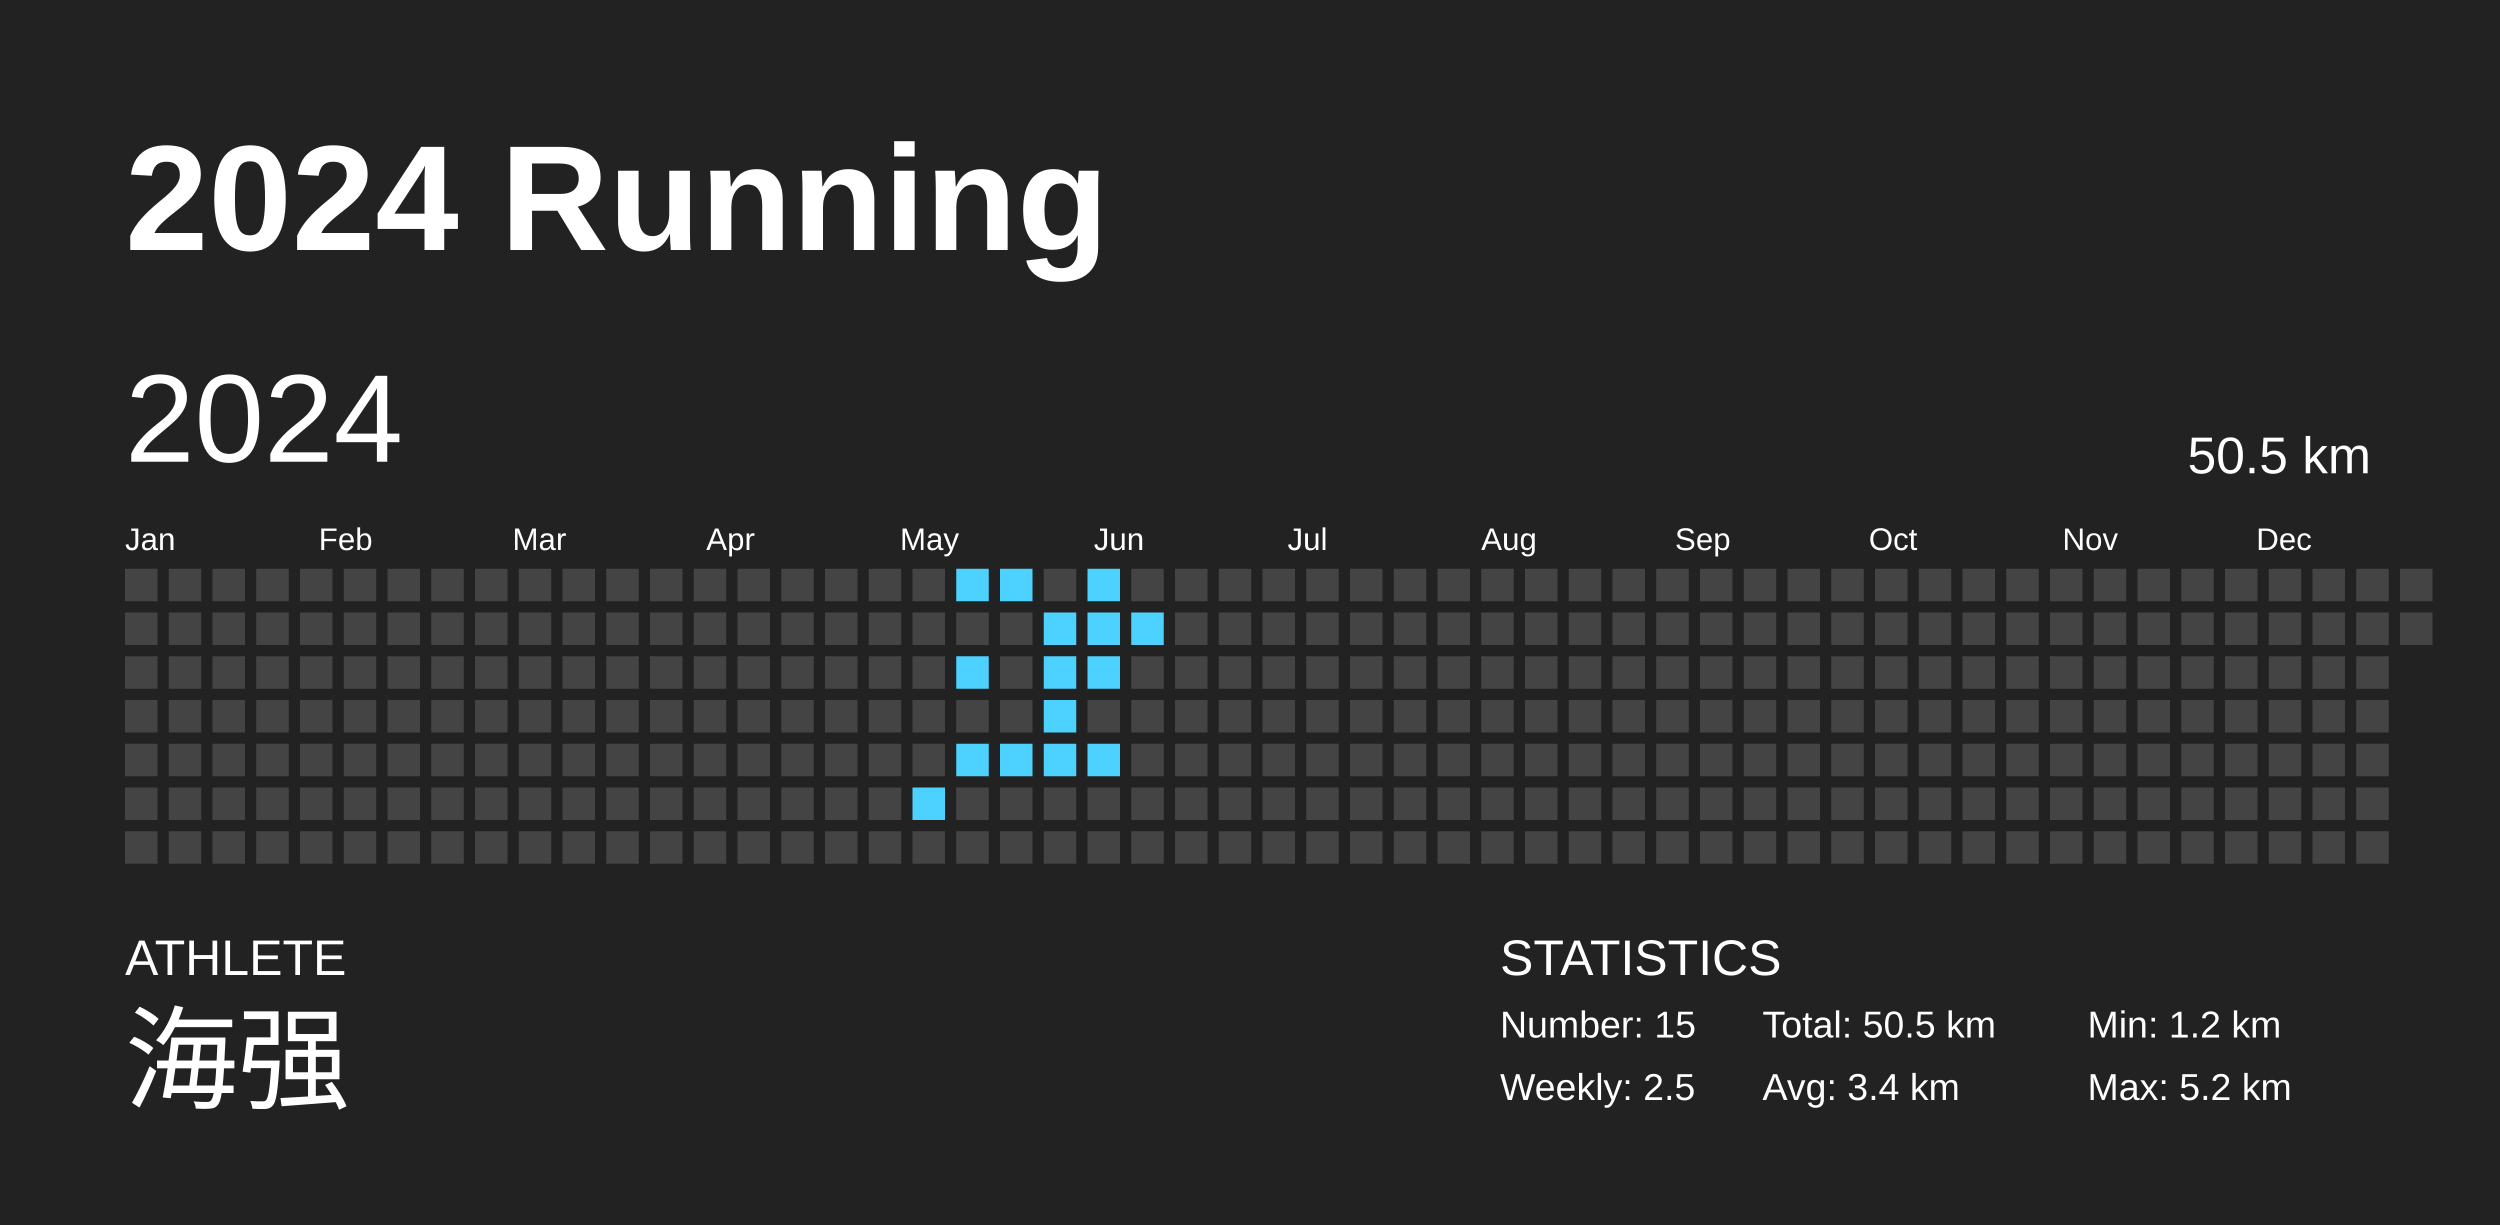
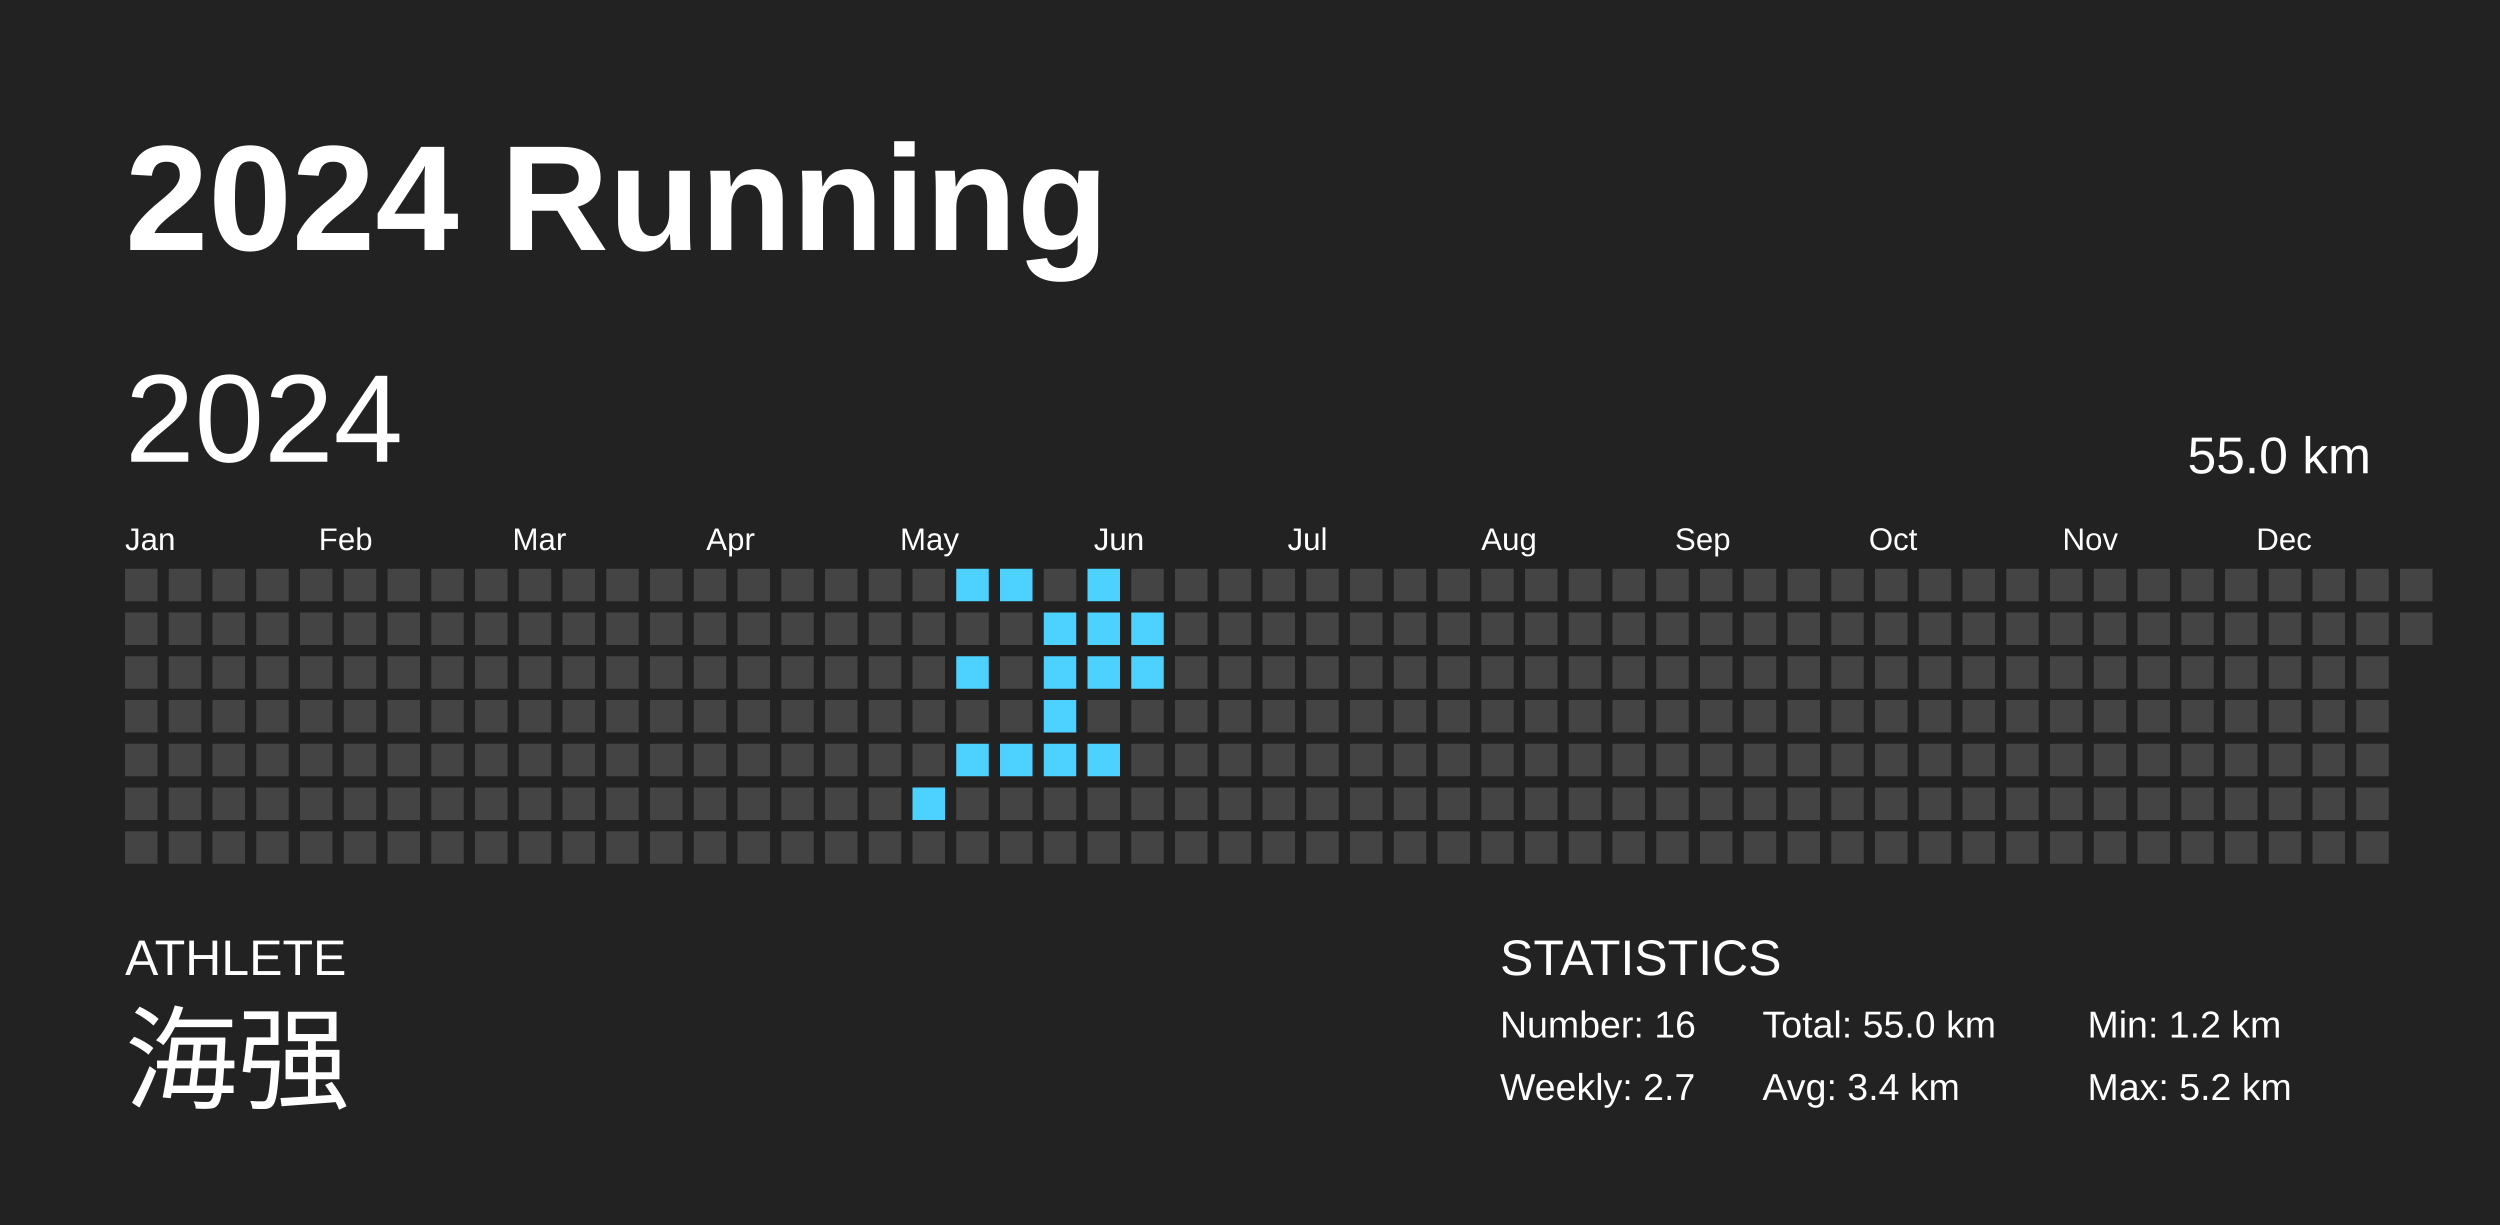
<svg xmlns="http://www.w3.org/2000/svg" baseProfile="full" height="98mm" version="1.1" viewBox="0,0,200,98" width="200mm">
  <defs />
  <rect fill="#222222" height="98" width="200" x="0" y="0" />
  <text fill="#FFFFFF" style="font-size:12px; font-family:Arial; font-weight:bold;" x="10" y="20">2024 Running</text>
  <text fill="#FFFFFF" style="font-size:4px; font-family:Arial" x="10" y="78">ATHLETE</text>
  <text fill="#FFFFFF" style="font-size:9px; font-family:Arial" x="10" y="88">海强</text>
  <text fill="#FFFFFF" style="font-size:4px; font-family:Arial" x="120" y="78">STATISTICS</text>
-   <text fill="#FFFFFF" style="font-size:3px; font-family:Arial" x="120" y="83">Number: 15</text>
-   <text fill="#FFFFFF" style="font-size:3px; font-family:Arial" x="120" y="88">Weekly: 2.5</text>
-   <text fill="#FFFFFF" style="font-size:3px; font-family:Arial" x="141" y="83">Total: 50.5 km</text>
+   <text fill="#FFFFFF" style="font-size:3px; font-family:Arial" x="120" y="83">Number: 16</text>
+   <text fill="#FFFFFF" style="font-size:3px; font-family:Arial" x="120" y="88">Weekly: 2.7</text>
+   <text fill="#FFFFFF" style="font-size:3px; font-family:Arial" x="141" y="83">Total: 55.0 km</text>
  <text fill="#FFFFFF" style="font-size:3px; font-family:Arial" x="141" y="88">Avg: 3.4 km</text>
  <text fill="#FFFFFF" style="font-size:3px; font-family:Arial" x="167" y="83">Min: 1.2 km</text>
  <text fill="#FFFFFF" style="font-size:3px; font-family:Arial" x="167" y="88">Max: 5.2 km</text>
  <text dominant-baseline="hanging" fill="#FFFFFF" style="font-size:10.0px; font-family:Arial;" x="10" y="30">2024</text>
-   <text dominant-baseline="hanging" fill="#FFFFFF" style="font-size:4.125px; font-family:Arial;" x="175" y="35">50.5 km</text>
+   <text dominant-baseline="hanging" fill="#FFFFFF" style="font-size:4.125px; font-family:Arial;" x="175" y="35">55.0 km</text>
  <text fill="#FFFFFF" style="font-size:2.5px; font-family:Arial" x="10.0" y="44">Jan</text>
  <text fill="#FFFFFF" style="font-size:2.5px; font-family:Arial" x="25.5" y="44">Feb</text>
  <text fill="#FFFFFF" style="font-size:2.5px; font-family:Arial" x="41.0" y="44">Mar</text>
  <text fill="#FFFFFF" style="font-size:2.5px; font-family:Arial" x="56.5" y="44">Apr</text>
  <text fill="#FFFFFF" style="font-size:2.5px; font-family:Arial" x="72.0" y="44">May</text>
  <text fill="#FFFFFF" style="font-size:2.5px; font-family:Arial" x="87.5" y="44">Jun</text>
  <text fill="#FFFFFF" style="font-size:2.5px; font-family:Arial" x="103.0" y="44">Jul</text>
  <text fill="#FFFFFF" style="font-size:2.5px; font-family:Arial" x="118.5" y="44">Aug</text>
  <text fill="#FFFFFF" style="font-size:2.5px; font-family:Arial" x="134.0" y="44">Sep</text>
  <text fill="#FFFFFF" style="font-size:2.5px; font-family:Arial" x="149.5" y="44">Oct</text>
  <text fill="#FFFFFF" style="font-size:2.5px; font-family:Arial" x="165.0" y="44">Nov</text>
  <text fill="#FFFFFF" style="font-size:2.5px; font-family:Arial" x="180.5" y="44">Dec</text>
  <rect fill="#444444" height="2.6" width="2.6" x="10.0" y="45.5" />
  <rect fill="#444444" height="2.6" width="2.6" x="10.0" y="49.0" />
  <rect fill="#444444" height="2.6" width="2.6" x="10.0" y="52.5" />
  <rect fill="#444444" height="2.6" width="2.6" x="10.0" y="56.0" />
  <rect fill="#444444" height="2.6" width="2.6" x="10.0" y="59.5" />
  <rect fill="#444444" height="2.6" width="2.6" x="10.0" y="63.0" />
  <rect fill="#444444" height="2.6" width="2.6" x="10.0" y="66.5" />
  <rect fill="#444444" height="2.6" width="2.6" x="13.5" y="45.5" />
  <rect fill="#444444" height="2.6" width="2.6" x="13.5" y="49.0" />
  <rect fill="#444444" height="2.6" width="2.6" x="13.5" y="52.5" />
  <rect fill="#444444" height="2.6" width="2.6" x="13.5" y="56.0" />
  <rect fill="#444444" height="2.6" width="2.6" x="13.5" y="59.5" />
  <rect fill="#444444" height="2.6" width="2.6" x="13.5" y="63.0" />
  <rect fill="#444444" height="2.6" width="2.6" x="13.5" y="66.5" />
  <rect fill="#444444" height="2.6" width="2.6" x="17.0" y="45.5" />
  <rect fill="#444444" height="2.6" width="2.6" x="17.0" y="49.0" />
  <rect fill="#444444" height="2.6" width="2.6" x="17.0" y="52.5" />
  <rect fill="#444444" height="2.6" width="2.6" x="17.0" y="56.0" />
  <rect fill="#444444" height="2.6" width="2.6" x="17.0" y="59.5" />
  <rect fill="#444444" height="2.6" width="2.6" x="17.0" y="63.0" />
  <rect fill="#444444" height="2.6" width="2.6" x="17.0" y="66.5" />
  <rect fill="#444444" height="2.6" width="2.6" x="20.5" y="45.5" />
  <rect fill="#444444" height="2.6" width="2.6" x="20.5" y="49.0" />
  <rect fill="#444444" height="2.6" width="2.6" x="20.5" y="52.5" />
  <rect fill="#444444" height="2.6" width="2.6" x="20.5" y="56.0" />
  <rect fill="#444444" height="2.6" width="2.6" x="20.5" y="59.5" />
  <rect fill="#444444" height="2.6" width="2.6" x="20.5" y="63.0" />
  <rect fill="#444444" height="2.6" width="2.6" x="20.5" y="66.5" />
  <rect fill="#444444" height="2.6" width="2.6" x="24.0" y="45.5" />
  <rect fill="#444444" height="2.6" width="2.6" x="24.0" y="49.0" />
  <rect fill="#444444" height="2.6" width="2.6" x="24.0" y="52.5" />
  <rect fill="#444444" height="2.6" width="2.6" x="24.0" y="56.0" />
  <rect fill="#444444" height="2.6" width="2.6" x="24.0" y="59.5" />
  <rect fill="#444444" height="2.6" width="2.6" x="24.0" y="63.0" />
  <rect fill="#444444" height="2.6" width="2.6" x="24.0" y="66.5" />
  <rect fill="#444444" height="2.6" width="2.6" x="27.5" y="45.5" />
  <rect fill="#444444" height="2.6" width="2.6" x="27.5" y="49.0" />
  <rect fill="#444444" height="2.6" width="2.6" x="27.5" y="52.5" />
  <rect fill="#444444" height="2.6" width="2.6" x="27.5" y="56.0" />
  <rect fill="#444444" height="2.6" width="2.6" x="27.5" y="59.5" />
  <rect fill="#444444" height="2.6" width="2.6" x="27.5" y="63.0" />
  <rect fill="#444444" height="2.6" width="2.6" x="27.5" y="66.5" />
  <rect fill="#444444" height="2.6" width="2.6" x="31.0" y="45.5" />
  <rect fill="#444444" height="2.6" width="2.6" x="31.0" y="49.0" />
  <rect fill="#444444" height="2.6" width="2.6" x="31.0" y="52.5" />
  <rect fill="#444444" height="2.6" width="2.6" x="31.0" y="56.0" />
  <rect fill="#444444" height="2.6" width="2.6" x="31.0" y="59.5" />
  <rect fill="#444444" height="2.6" width="2.6" x="31.0" y="63.0" />
  <rect fill="#444444" height="2.6" width="2.6" x="31.0" y="66.5" />
  <rect fill="#444444" height="2.6" width="2.6" x="34.5" y="45.5" />
  <rect fill="#444444" height="2.6" width="2.6" x="34.5" y="49.0" />
  <rect fill="#444444" height="2.6" width="2.6" x="34.5" y="52.5" />
  <rect fill="#444444" height="2.6" width="2.6" x="34.5" y="56.0" />
  <rect fill="#444444" height="2.6" width="2.6" x="34.5" y="59.5" />
  <rect fill="#444444" height="2.6" width="2.6" x="34.5" y="63.0" />
  <rect fill="#444444" height="2.6" width="2.6" x="34.5" y="66.5" />
  <rect fill="#444444" height="2.6" width="2.6" x="38.0" y="45.5" />
  <rect fill="#444444" height="2.6" width="2.6" x="38.0" y="49.0" />
  <rect fill="#444444" height="2.6" width="2.6" x="38.0" y="52.5" />
  <rect fill="#444444" height="2.6" width="2.6" x="38.0" y="56.0" />
  <rect fill="#444444" height="2.6" width="2.6" x="38.0" y="59.5" />
  <rect fill="#444444" height="2.6" width="2.6" x="38.0" y="63.0" />
  <rect fill="#444444" height="2.6" width="2.6" x="38.0" y="66.5" />
  <rect fill="#444444" height="2.6" width="2.6" x="41.5" y="45.5" />
  <rect fill="#444444" height="2.6" width="2.6" x="41.5" y="49.0" />
  <rect fill="#444444" height="2.6" width="2.6" x="41.5" y="52.5" />
  <rect fill="#444444" height="2.6" width="2.6" x="41.5" y="56.0" />
  <rect fill="#444444" height="2.6" width="2.6" x="41.5" y="59.5" />
  <rect fill="#444444" height="2.6" width="2.6" x="41.5" y="63.0" />
  <rect fill="#444444" height="2.6" width="2.6" x="41.5" y="66.5" />
  <rect fill="#444444" height="2.6" width="2.6" x="45.0" y="45.5" />
  <rect fill="#444444" height="2.6" width="2.6" x="45.0" y="49.0" />
  <rect fill="#444444" height="2.6" width="2.6" x="45.0" y="52.5" />
  <rect fill="#444444" height="2.6" width="2.6" x="45.0" y="56.0" />
  <rect fill="#444444" height="2.6" width="2.6" x="45.0" y="59.5" />
  <rect fill="#444444" height="2.6" width="2.6" x="45.0" y="63.0" />
  <rect fill="#444444" height="2.6" width="2.6" x="45.0" y="66.5" />
  <rect fill="#444444" height="2.6" width="2.6" x="48.5" y="45.5" />
  <rect fill="#444444" height="2.6" width="2.6" x="48.5" y="49.0" />
  <rect fill="#444444" height="2.6" width="2.6" x="48.5" y="52.5" />
  <rect fill="#444444" height="2.6" width="2.6" x="48.5" y="56.0" />
  <rect fill="#444444" height="2.6" width="2.6" x="48.5" y="59.5" />
  <rect fill="#444444" height="2.6" width="2.6" x="48.5" y="63.0" />
  <rect fill="#444444" height="2.6" width="2.6" x="48.5" y="66.5" />
  <rect fill="#444444" height="2.6" width="2.6" x="52.0" y="45.5" />
  <rect fill="#444444" height="2.6" width="2.6" x="52.0" y="49.0" />
  <rect fill="#444444" height="2.6" width="2.6" x="52.0" y="52.5" />
  <rect fill="#444444" height="2.6" width="2.6" x="52.0" y="56.0" />
  <rect fill="#444444" height="2.6" width="2.6" x="52.0" y="59.5" />
  <rect fill="#444444" height="2.6" width="2.6" x="52.0" y="63.0" />
  <rect fill="#444444" height="2.6" width="2.6" x="52.0" y="66.5" />
  <rect fill="#444444" height="2.6" width="2.6" x="55.5" y="45.5" />
  <rect fill="#444444" height="2.6" width="2.6" x="55.5" y="49.0" />
  <rect fill="#444444" height="2.6" width="2.6" x="55.5" y="52.5" />
  <rect fill="#444444" height="2.6" width="2.6" x="55.5" y="56.0" />
  <rect fill="#444444" height="2.6" width="2.6" x="55.5" y="59.5" />
  <rect fill="#444444" height="2.6" width="2.6" x="55.5" y="63.0" />
  <rect fill="#444444" height="2.6" width="2.6" x="55.5" y="66.5" />
  <rect fill="#444444" height="2.6" width="2.6" x="59.0" y="45.5" />
  <rect fill="#444444" height="2.6" width="2.6" x="59.0" y="49.0" />
  <rect fill="#444444" height="2.6" width="2.6" x="59.0" y="52.5" />
  <rect fill="#444444" height="2.6" width="2.6" x="59.0" y="56.0" />
  <rect fill="#444444" height="2.6" width="2.6" x="59.0" y="59.5" />
  <rect fill="#444444" height="2.6" width="2.6" x="59.0" y="63.0" />
  <rect fill="#444444" height="2.6" width="2.6" x="59.0" y="66.5" />
  <rect fill="#444444" height="2.6" width="2.6" x="62.5" y="45.5" />
  <rect fill="#444444" height="2.6" width="2.6" x="62.5" y="49.0" />
  <rect fill="#444444" height="2.6" width="2.6" x="62.5" y="52.5" />
  <rect fill="#444444" height="2.6" width="2.6" x="62.5" y="56.0" />
  <rect fill="#444444" height="2.6" width="2.6" x="62.5" y="59.5" />
  <rect fill="#444444" height="2.6" width="2.6" x="62.5" y="63.0" />
  <rect fill="#444444" height="2.6" width="2.6" x="62.5" y="66.5" />
  <rect fill="#444444" height="2.6" width="2.6" x="66.0" y="45.5" />
  <rect fill="#444444" height="2.6" width="2.6" x="66.0" y="49.0" />
  <rect fill="#444444" height="2.6" width="2.6" x="66.0" y="52.5" />
  <rect fill="#444444" height="2.6" width="2.6" x="66.0" y="56.0" />
  <rect fill="#444444" height="2.6" width="2.6" x="66.0" y="59.5" />
  <rect fill="#444444" height="2.6" width="2.6" x="66.0" y="63.0" />
  <rect fill="#444444" height="2.6" width="2.6" x="66.0" y="66.5" />
  <rect fill="#444444" height="2.6" width="2.6" x="69.5" y="45.5" />
  <rect fill="#444444" height="2.6" width="2.6" x="69.5" y="49.0" />
  <rect fill="#444444" height="2.6" width="2.6" x="69.5" y="52.5" />
  <rect fill="#444444" height="2.6" width="2.6" x="69.5" y="56.0" />
  <rect fill="#444444" height="2.6" width="2.6" x="69.5" y="59.5" />
  <rect fill="#444444" height="2.6" width="2.6" x="69.5" y="63.0" />
  <rect fill="#444444" height="2.6" width="2.6" x="69.5" y="66.5" />
  <rect fill="#444444" height="2.6" width="2.6" x="73.0" y="45.5" />
  <rect fill="#444444" height="2.6" width="2.6" x="73.0" y="49.0" />
  <rect fill="#444444" height="2.6" width="2.6" x="73.0" y="52.5" />
  <rect fill="#444444" height="2.6" width="2.6" x="73.0" y="56.0" />
  <rect fill="#444444" height="2.6" width="2.6" x="73.0" y="59.5" />
  <rect fill="#4dd2ff" height="2.6" width="2.6" x="73.0" y="63.0" />
  <rect fill="#444444" height="2.6" width="2.6" x="73.0" y="66.5" />
  <rect fill="#4dd2ff" height="2.6" width="2.6" x="76.5" y="45.5" />
  <rect fill="#444444" height="2.6" width="2.6" x="76.5" y="49.0" />
  <rect fill="#4dd2ff" height="2.6" width="2.6" x="76.5" y="52.5" />
  <rect fill="#444444" height="2.6" width="2.6" x="76.5" y="56.0" />
  <rect fill="#4dd2ff" height="2.6" width="2.6" x="76.5" y="59.5" />
  <rect fill="#444444" height="2.6" width="2.6" x="76.5" y="63.0" />
  <rect fill="#444444" height="2.6" width="2.6" x="76.5" y="66.5" />
  <rect fill="#4dd2ff" height="2.6" width="2.6" x="80.0" y="45.5" />
  <rect fill="#444444" height="2.6" width="2.6" x="80.0" y="49.0" />
  <rect fill="#444444" height="2.6" width="2.6" x="80.0" y="52.5" />
  <rect fill="#444444" height="2.6" width="2.6" x="80.0" y="56.0" />
  <rect fill="#4dd2ff" height="2.6" width="2.6" x="80.0" y="59.5" />
  <rect fill="#444444" height="2.6" width="2.6" x="80.0" y="63.0" />
  <rect fill="#444444" height="2.6" width="2.6" x="80.0" y="66.5" />
  <rect fill="#444444" height="2.6" width="2.6" x="83.5" y="45.5" />
  <rect fill="#4dd2ff" height="2.6" width="2.6" x="83.5" y="49.0" />
  <rect fill="#4dd2ff" height="2.6" width="2.6" x="83.5" y="52.5" />
  <rect fill="#4dd2ff" height="2.6" width="2.6" x="83.5" y="56.0" />
  <rect fill="#4dd2ff" height="2.6" width="2.6" x="83.5" y="59.5" />
  <rect fill="#444444" height="2.6" width="2.6" x="83.5" y="63.0" />
  <rect fill="#444444" height="2.6" width="2.6" x="83.5" y="66.5" />
  <rect fill="#4dd2ff" height="2.6" width="2.6" x="87.0" y="45.5" />
  <rect fill="#4dd2ff" height="2.6" width="2.6" x="87.0" y="49.0" />
  <rect fill="#4dd2ff" height="2.6" width="2.6" x="87.0" y="52.5" />
  <rect fill="#444444" height="2.6" width="2.6" x="87.0" y="56.0" />
  <rect fill="#4dd2ff" height="2.6" width="2.6" x="87.0" y="59.5" />
  <rect fill="#444444" height="2.6" width="2.6" x="87.0" y="63.0" />
  <rect fill="#444444" height="2.6" width="2.6" x="87.0" y="66.5" />
  <rect fill="#444444" height="2.6" width="2.6" x="90.5" y="45.5" />
  <rect fill="#4dd2ff" height="2.6" width="2.6" x="90.5" y="49.0" />
-   <rect fill="#444444" height="2.6" width="2.6" x="90.5" y="52.5" />
+   <rect fill="#4dd2ff" height="2.6" width="2.6" x="90.5" y="52.5" />
  <rect fill="#444444" height="2.6" width="2.6" x="90.5" y="56.0" />
  <rect fill="#444444" height="2.6" width="2.6" x="90.5" y="59.5" />
  <rect fill="#444444" height="2.6" width="2.6" x="90.5" y="63.0" />
  <rect fill="#444444" height="2.6" width="2.6" x="90.5" y="66.5" />
  <rect fill="#444444" height="2.6" width="2.6" x="94.0" y="45.5" />
  <rect fill="#444444" height="2.6" width="2.6" x="94.0" y="49.0" />
  <rect fill="#444444" height="2.6" width="2.6" x="94.0" y="52.5" />
  <rect fill="#444444" height="2.6" width="2.6" x="94.0" y="56.0" />
  <rect fill="#444444" height="2.6" width="2.6" x="94.0" y="59.5" />
  <rect fill="#444444" height="2.6" width="2.6" x="94.0" y="63.0" />
  <rect fill="#444444" height="2.6" width="2.6" x="94.0" y="66.5" />
  <rect fill="#444444" height="2.6" width="2.6" x="97.5" y="45.5" />
  <rect fill="#444444" height="2.6" width="2.6" x="97.5" y="49.0" />
  <rect fill="#444444" height="2.6" width="2.6" x="97.5" y="52.5" />
  <rect fill="#444444" height="2.6" width="2.6" x="97.5" y="56.0" />
  <rect fill="#444444" height="2.6" width="2.6" x="97.5" y="59.5" />
  <rect fill="#444444" height="2.6" width="2.6" x="97.5" y="63.0" />
  <rect fill="#444444" height="2.6" width="2.6" x="97.5" y="66.5" />
  <rect fill="#444444" height="2.6" width="2.6" x="101.0" y="45.5" />
  <rect fill="#444444" height="2.6" width="2.6" x="101.0" y="49.0" />
  <rect fill="#444444" height="2.6" width="2.6" x="101.0" y="52.5" />
  <rect fill="#444444" height="2.6" width="2.6" x="101.0" y="56.0" />
  <rect fill="#444444" height="2.6" width="2.6" x="101.0" y="59.5" />
  <rect fill="#444444" height="2.6" width="2.6" x="101.0" y="63.0" />
  <rect fill="#444444" height="2.6" width="2.6" x="101.0" y="66.5" />
  <rect fill="#444444" height="2.6" width="2.6" x="104.5" y="45.5" />
  <rect fill="#444444" height="2.6" width="2.6" x="104.5" y="49.0" />
  <rect fill="#444444" height="2.6" width="2.6" x="104.5" y="52.5" />
  <rect fill="#444444" height="2.6" width="2.6" x="104.5" y="56.0" />
  <rect fill="#444444" height="2.6" width="2.6" x="104.5" y="59.5" />
  <rect fill="#444444" height="2.6" width="2.6" x="104.5" y="63.0" />
  <rect fill="#444444" height="2.6" width="2.6" x="104.5" y="66.5" />
  <rect fill="#444444" height="2.6" width="2.6" x="108.0" y="45.5" />
  <rect fill="#444444" height="2.6" width="2.6" x="108.0" y="49.0" />
  <rect fill="#444444" height="2.6" width="2.6" x="108.0" y="52.5" />
  <rect fill="#444444" height="2.6" width="2.6" x="108.0" y="56.0" />
  <rect fill="#444444" height="2.6" width="2.6" x="108.0" y="59.5" />
  <rect fill="#444444" height="2.6" width="2.6" x="108.0" y="63.0" />
  <rect fill="#444444" height="2.6" width="2.6" x="108.0" y="66.5" />
  <rect fill="#444444" height="2.6" width="2.6" x="111.5" y="45.5" />
  <rect fill="#444444" height="2.6" width="2.6" x="111.5" y="49.0" />
  <rect fill="#444444" height="2.6" width="2.6" x="111.5" y="52.5" />
  <rect fill="#444444" height="2.6" width="2.6" x="111.5" y="56.0" />
  <rect fill="#444444" height="2.6" width="2.6" x="111.5" y="59.5" />
  <rect fill="#444444" height="2.6" width="2.6" x="111.5" y="63.0" />
  <rect fill="#444444" height="2.6" width="2.6" x="111.5" y="66.5" />
  <rect fill="#444444" height="2.6" width="2.6" x="115.0" y="45.5" />
  <rect fill="#444444" height="2.6" width="2.6" x="115.0" y="49.0" />
  <rect fill="#444444" height="2.6" width="2.6" x="115.0" y="52.5" />
  <rect fill="#444444" height="2.6" width="2.6" x="115.0" y="56.0" />
  <rect fill="#444444" height="2.6" width="2.6" x="115.0" y="59.5" />
  <rect fill="#444444" height="2.6" width="2.6" x="115.0" y="63.0" />
  <rect fill="#444444" height="2.6" width="2.6" x="115.0" y="66.5" />
  <rect fill="#444444" height="2.6" width="2.6" x="118.5" y="45.5" />
  <rect fill="#444444" height="2.6" width="2.6" x="118.5" y="49.0" />
  <rect fill="#444444" height="2.6" width="2.6" x="118.5" y="52.5" />
  <rect fill="#444444" height="2.6" width="2.6" x="118.5" y="56.0" />
  <rect fill="#444444" height="2.6" width="2.6" x="118.5" y="59.5" />
  <rect fill="#444444" height="2.6" width="2.6" x="118.5" y="63.0" />
  <rect fill="#444444" height="2.6" width="2.6" x="118.5" y="66.5" />
  <rect fill="#444444" height="2.6" width="2.6" x="122.0" y="45.5" />
  <rect fill="#444444" height="2.6" width="2.6" x="122.0" y="49.0" />
  <rect fill="#444444" height="2.6" width="2.6" x="122.0" y="52.5" />
  <rect fill="#444444" height="2.6" width="2.6" x="122.0" y="56.0" />
  <rect fill="#444444" height="2.6" width="2.6" x="122.0" y="59.5" />
  <rect fill="#444444" height="2.6" width="2.6" x="122.0" y="63.0" />
  <rect fill="#444444" height="2.6" width="2.6" x="122.0" y="66.5" />
  <rect fill="#444444" height="2.6" width="2.6" x="125.5" y="45.5" />
  <rect fill="#444444" height="2.6" width="2.6" x="125.5" y="49.0" />
  <rect fill="#444444" height="2.6" width="2.6" x="125.5" y="52.5" />
  <rect fill="#444444" height="2.6" width="2.6" x="125.5" y="56.0" />
  <rect fill="#444444" height="2.6" width="2.6" x="125.5" y="59.5" />
  <rect fill="#444444" height="2.6" width="2.6" x="125.5" y="63.0" />
  <rect fill="#444444" height="2.6" width="2.6" x="125.5" y="66.5" />
  <rect fill="#444444" height="2.6" width="2.6" x="129.0" y="45.5" />
  <rect fill="#444444" height="2.6" width="2.6" x="129.0" y="49.0" />
  <rect fill="#444444" height="2.6" width="2.6" x="129.0" y="52.5" />
  <rect fill="#444444" height="2.6" width="2.6" x="129.0" y="56.0" />
  <rect fill="#444444" height="2.6" width="2.6" x="129.0" y="59.5" />
  <rect fill="#444444" height="2.6" width="2.6" x="129.0" y="63.0" />
  <rect fill="#444444" height="2.6" width="2.6" x="129.0" y="66.5" />
  <rect fill="#444444" height="2.6" width="2.6" x="132.5" y="45.5" />
  <rect fill="#444444" height="2.6" width="2.6" x="132.5" y="49.0" />
  <rect fill="#444444" height="2.6" width="2.6" x="132.5" y="52.5" />
  <rect fill="#444444" height="2.6" width="2.6" x="132.5" y="56.0" />
  <rect fill="#444444" height="2.6" width="2.6" x="132.5" y="59.5" />
  <rect fill="#444444" height="2.6" width="2.6" x="132.5" y="63.0" />
  <rect fill="#444444" height="2.6" width="2.6" x="132.5" y="66.5" />
  <rect fill="#444444" height="2.6" width="2.6" x="136.0" y="45.5" />
  <rect fill="#444444" height="2.6" width="2.6" x="136.0" y="49.0" />
  <rect fill="#444444" height="2.6" width="2.6" x="136.0" y="52.5" />
  <rect fill="#444444" height="2.6" width="2.6" x="136.0" y="56.0" />
  <rect fill="#444444" height="2.6" width="2.6" x="136.0" y="59.5" />
  <rect fill="#444444" height="2.6" width="2.6" x="136.0" y="63.0" />
  <rect fill="#444444" height="2.6" width="2.6" x="136.0" y="66.5" />
  <rect fill="#444444" height="2.6" width="2.6" x="139.5" y="45.5" />
  <rect fill="#444444" height="2.6" width="2.6" x="139.5" y="49.0" />
  <rect fill="#444444" height="2.6" width="2.6" x="139.5" y="52.5" />
  <rect fill="#444444" height="2.6" width="2.6" x="139.5" y="56.0" />
  <rect fill="#444444" height="2.6" width="2.6" x="139.5" y="59.5" />
  <rect fill="#444444" height="2.6" width="2.6" x="139.5" y="63.0" />
  <rect fill="#444444" height="2.6" width="2.6" x="139.5" y="66.5" />
  <rect fill="#444444" height="2.6" width="2.6" x="143.0" y="45.5" />
  <rect fill="#444444" height="2.6" width="2.6" x="143.0" y="49.0" />
  <rect fill="#444444" height="2.6" width="2.6" x="143.0" y="52.5" />
  <rect fill="#444444" height="2.6" width="2.6" x="143.0" y="56.0" />
  <rect fill="#444444" height="2.6" width="2.6" x="143.0" y="59.5" />
  <rect fill="#444444" height="2.6" width="2.6" x="143.0" y="63.0" />
  <rect fill="#444444" height="2.6" width="2.6" x="143.0" y="66.5" />
  <rect fill="#444444" height="2.6" width="2.6" x="146.5" y="45.5" />
  <rect fill="#444444" height="2.6" width="2.6" x="146.5" y="49.0" />
  <rect fill="#444444" height="2.6" width="2.6" x="146.5" y="52.5" />
  <rect fill="#444444" height="2.6" width="2.6" x="146.5" y="56.0" />
  <rect fill="#444444" height="2.6" width="2.6" x="146.5" y="59.5" />
  <rect fill="#444444" height="2.6" width="2.6" x="146.5" y="63.0" />
  <rect fill="#444444" height="2.6" width="2.6" x="146.5" y="66.5" />
  <rect fill="#444444" height="2.6" width="2.6" x="150.0" y="45.5" />
  <rect fill="#444444" height="2.6" width="2.6" x="150.0" y="49.0" />
  <rect fill="#444444" height="2.6" width="2.6" x="150.0" y="52.5" />
  <rect fill="#444444" height="2.6" width="2.6" x="150.0" y="56.0" />
  <rect fill="#444444" height="2.6" width="2.6" x="150.0" y="59.5" />
  <rect fill="#444444" height="2.6" width="2.6" x="150.0" y="63.0" />
  <rect fill="#444444" height="2.6" width="2.6" x="150.0" y="66.5" />
  <rect fill="#444444" height="2.6" width="2.6" x="153.5" y="45.5" />
  <rect fill="#444444" height="2.6" width="2.6" x="153.5" y="49.0" />
  <rect fill="#444444" height="2.6" width="2.6" x="153.5" y="52.5" />
  <rect fill="#444444" height="2.6" width="2.6" x="153.5" y="56.0" />
  <rect fill="#444444" height="2.6" width="2.6" x="153.5" y="59.5" />
  <rect fill="#444444" height="2.6" width="2.6" x="153.5" y="63.0" />
  <rect fill="#444444" height="2.6" width="2.6" x="153.5" y="66.5" />
  <rect fill="#444444" height="2.6" width="2.6" x="157.0" y="45.5" />
  <rect fill="#444444" height="2.6" width="2.6" x="157.0" y="49.0" />
  <rect fill="#444444" height="2.6" width="2.6" x="157.0" y="52.5" />
  <rect fill="#444444" height="2.6" width="2.6" x="157.0" y="56.0" />
  <rect fill="#444444" height="2.6" width="2.6" x="157.0" y="59.5" />
  <rect fill="#444444" height="2.6" width="2.6" x="157.0" y="63.0" />
  <rect fill="#444444" height="2.6" width="2.6" x="157.0" y="66.5" />
  <rect fill="#444444" height="2.6" width="2.6" x="160.5" y="45.5" />
  <rect fill="#444444" height="2.6" width="2.6" x="160.5" y="49.0" />
  <rect fill="#444444" height="2.6" width="2.6" x="160.5" y="52.5" />
  <rect fill="#444444" height="2.6" width="2.6" x="160.5" y="56.0" />
  <rect fill="#444444" height="2.6" width="2.6" x="160.5" y="59.5" />
  <rect fill="#444444" height="2.6" width="2.6" x="160.5" y="63.0" />
  <rect fill="#444444" height="2.6" width="2.6" x="160.5" y="66.5" />
  <rect fill="#444444" height="2.6" width="2.6" x="164.0" y="45.5" />
  <rect fill="#444444" height="2.6" width="2.6" x="164.0" y="49.0" />
  <rect fill="#444444" height="2.6" width="2.6" x="164.0" y="52.5" />
  <rect fill="#444444" height="2.6" width="2.6" x="164.0" y="56.0" />
  <rect fill="#444444" height="2.6" width="2.6" x="164.0" y="59.5" />
  <rect fill="#444444" height="2.6" width="2.6" x="164.0" y="63.0" />
  <rect fill="#444444" height="2.6" width="2.6" x="164.0" y="66.5" />
  <rect fill="#444444" height="2.6" width="2.6" x="167.5" y="45.5" />
  <rect fill="#444444" height="2.6" width="2.6" x="167.5" y="49.0" />
  <rect fill="#444444" height="2.6" width="2.6" x="167.5" y="52.5" />
  <rect fill="#444444" height="2.6" width="2.6" x="167.5" y="56.0" />
  <rect fill="#444444" height="2.6" width="2.6" x="167.5" y="59.5" />
  <rect fill="#444444" height="2.6" width="2.6" x="167.5" y="63.0" />
  <rect fill="#444444" height="2.6" width="2.6" x="167.5" y="66.5" />
  <rect fill="#444444" height="2.6" width="2.6" x="171.0" y="45.5" />
  <rect fill="#444444" height="2.6" width="2.6" x="171.0" y="49.0" />
  <rect fill="#444444" height="2.6" width="2.6" x="171.0" y="52.5" />
  <rect fill="#444444" height="2.6" width="2.6" x="171.0" y="56.0" />
  <rect fill="#444444" height="2.6" width="2.6" x="171.0" y="59.5" />
  <rect fill="#444444" height="2.6" width="2.6" x="171.0" y="63.0" />
  <rect fill="#444444" height="2.6" width="2.6" x="171.0" y="66.5" />
  <rect fill="#444444" height="2.6" width="2.6" x="174.5" y="45.5" />
  <rect fill="#444444" height="2.6" width="2.6" x="174.5" y="49.0" />
  <rect fill="#444444" height="2.6" width="2.6" x="174.5" y="52.5" />
  <rect fill="#444444" height="2.6" width="2.6" x="174.5" y="56.0" />
  <rect fill="#444444" height="2.6" width="2.6" x="174.5" y="59.5" />
  <rect fill="#444444" height="2.6" width="2.6" x="174.5" y="63.0" />
  <rect fill="#444444" height="2.6" width="2.6" x="174.5" y="66.5" />
  <rect fill="#444444" height="2.6" width="2.6" x="178.0" y="45.5" />
  <rect fill="#444444" height="2.6" width="2.6" x="178.0" y="49.0" />
  <rect fill="#444444" height="2.6" width="2.6" x="178.0" y="52.5" />
  <rect fill="#444444" height="2.6" width="2.6" x="178.0" y="56.0" />
  <rect fill="#444444" height="2.6" width="2.6" x="178.0" y="59.5" />
  <rect fill="#444444" height="2.6" width="2.6" x="178.0" y="63.0" />
  <rect fill="#444444" height="2.6" width="2.6" x="178.0" y="66.5" />
  <rect fill="#444444" height="2.6" width="2.6" x="181.5" y="45.5" />
  <rect fill="#444444" height="2.6" width="2.6" x="181.5" y="49.0" />
  <rect fill="#444444" height="2.6" width="2.6" x="181.5" y="52.5" />
  <rect fill="#444444" height="2.6" width="2.6" x="181.5" y="56.0" />
  <rect fill="#444444" height="2.6" width="2.6" x="181.5" y="59.5" />
  <rect fill="#444444" height="2.6" width="2.6" x="181.5" y="63.0" />
  <rect fill="#444444" height="2.6" width="2.6" x="181.5" y="66.5" />
  <rect fill="#444444" height="2.6" width="2.6" x="185.0" y="45.5" />
  <rect fill="#444444" height="2.6" width="2.6" x="185.0" y="49.0" />
  <rect fill="#444444" height="2.6" width="2.6" x="185.0" y="52.5" />
  <rect fill="#444444" height="2.6" width="2.6" x="185.0" y="56.0" />
  <rect fill="#444444" height="2.6" width="2.6" x="185.0" y="59.5" />
  <rect fill="#444444" height="2.6" width="2.6" x="185.0" y="63.0" />
  <rect fill="#444444" height="2.6" width="2.6" x="185.0" y="66.5" />
  <rect fill="#444444" height="2.6" width="2.6" x="188.5" y="45.5" />
  <rect fill="#444444" height="2.6" width="2.6" x="188.5" y="49.0" />
  <rect fill="#444444" height="2.6" width="2.6" x="188.5" y="52.5" />
  <rect fill="#444444" height="2.6" width="2.6" x="188.5" y="56.0" />
  <rect fill="#444444" height="2.6" width="2.6" x="188.5" y="59.5" />
  <rect fill="#444444" height="2.6" width="2.6" x="188.5" y="63.0" />
  <rect fill="#444444" height="2.6" width="2.6" x="188.5" y="66.5" />
  <rect fill="#444444" height="2.6" width="2.6" x="192.0" y="45.5" />
  <rect fill="#444444" height="2.6" width="2.6" x="192.0" y="49.0" />
</svg>
